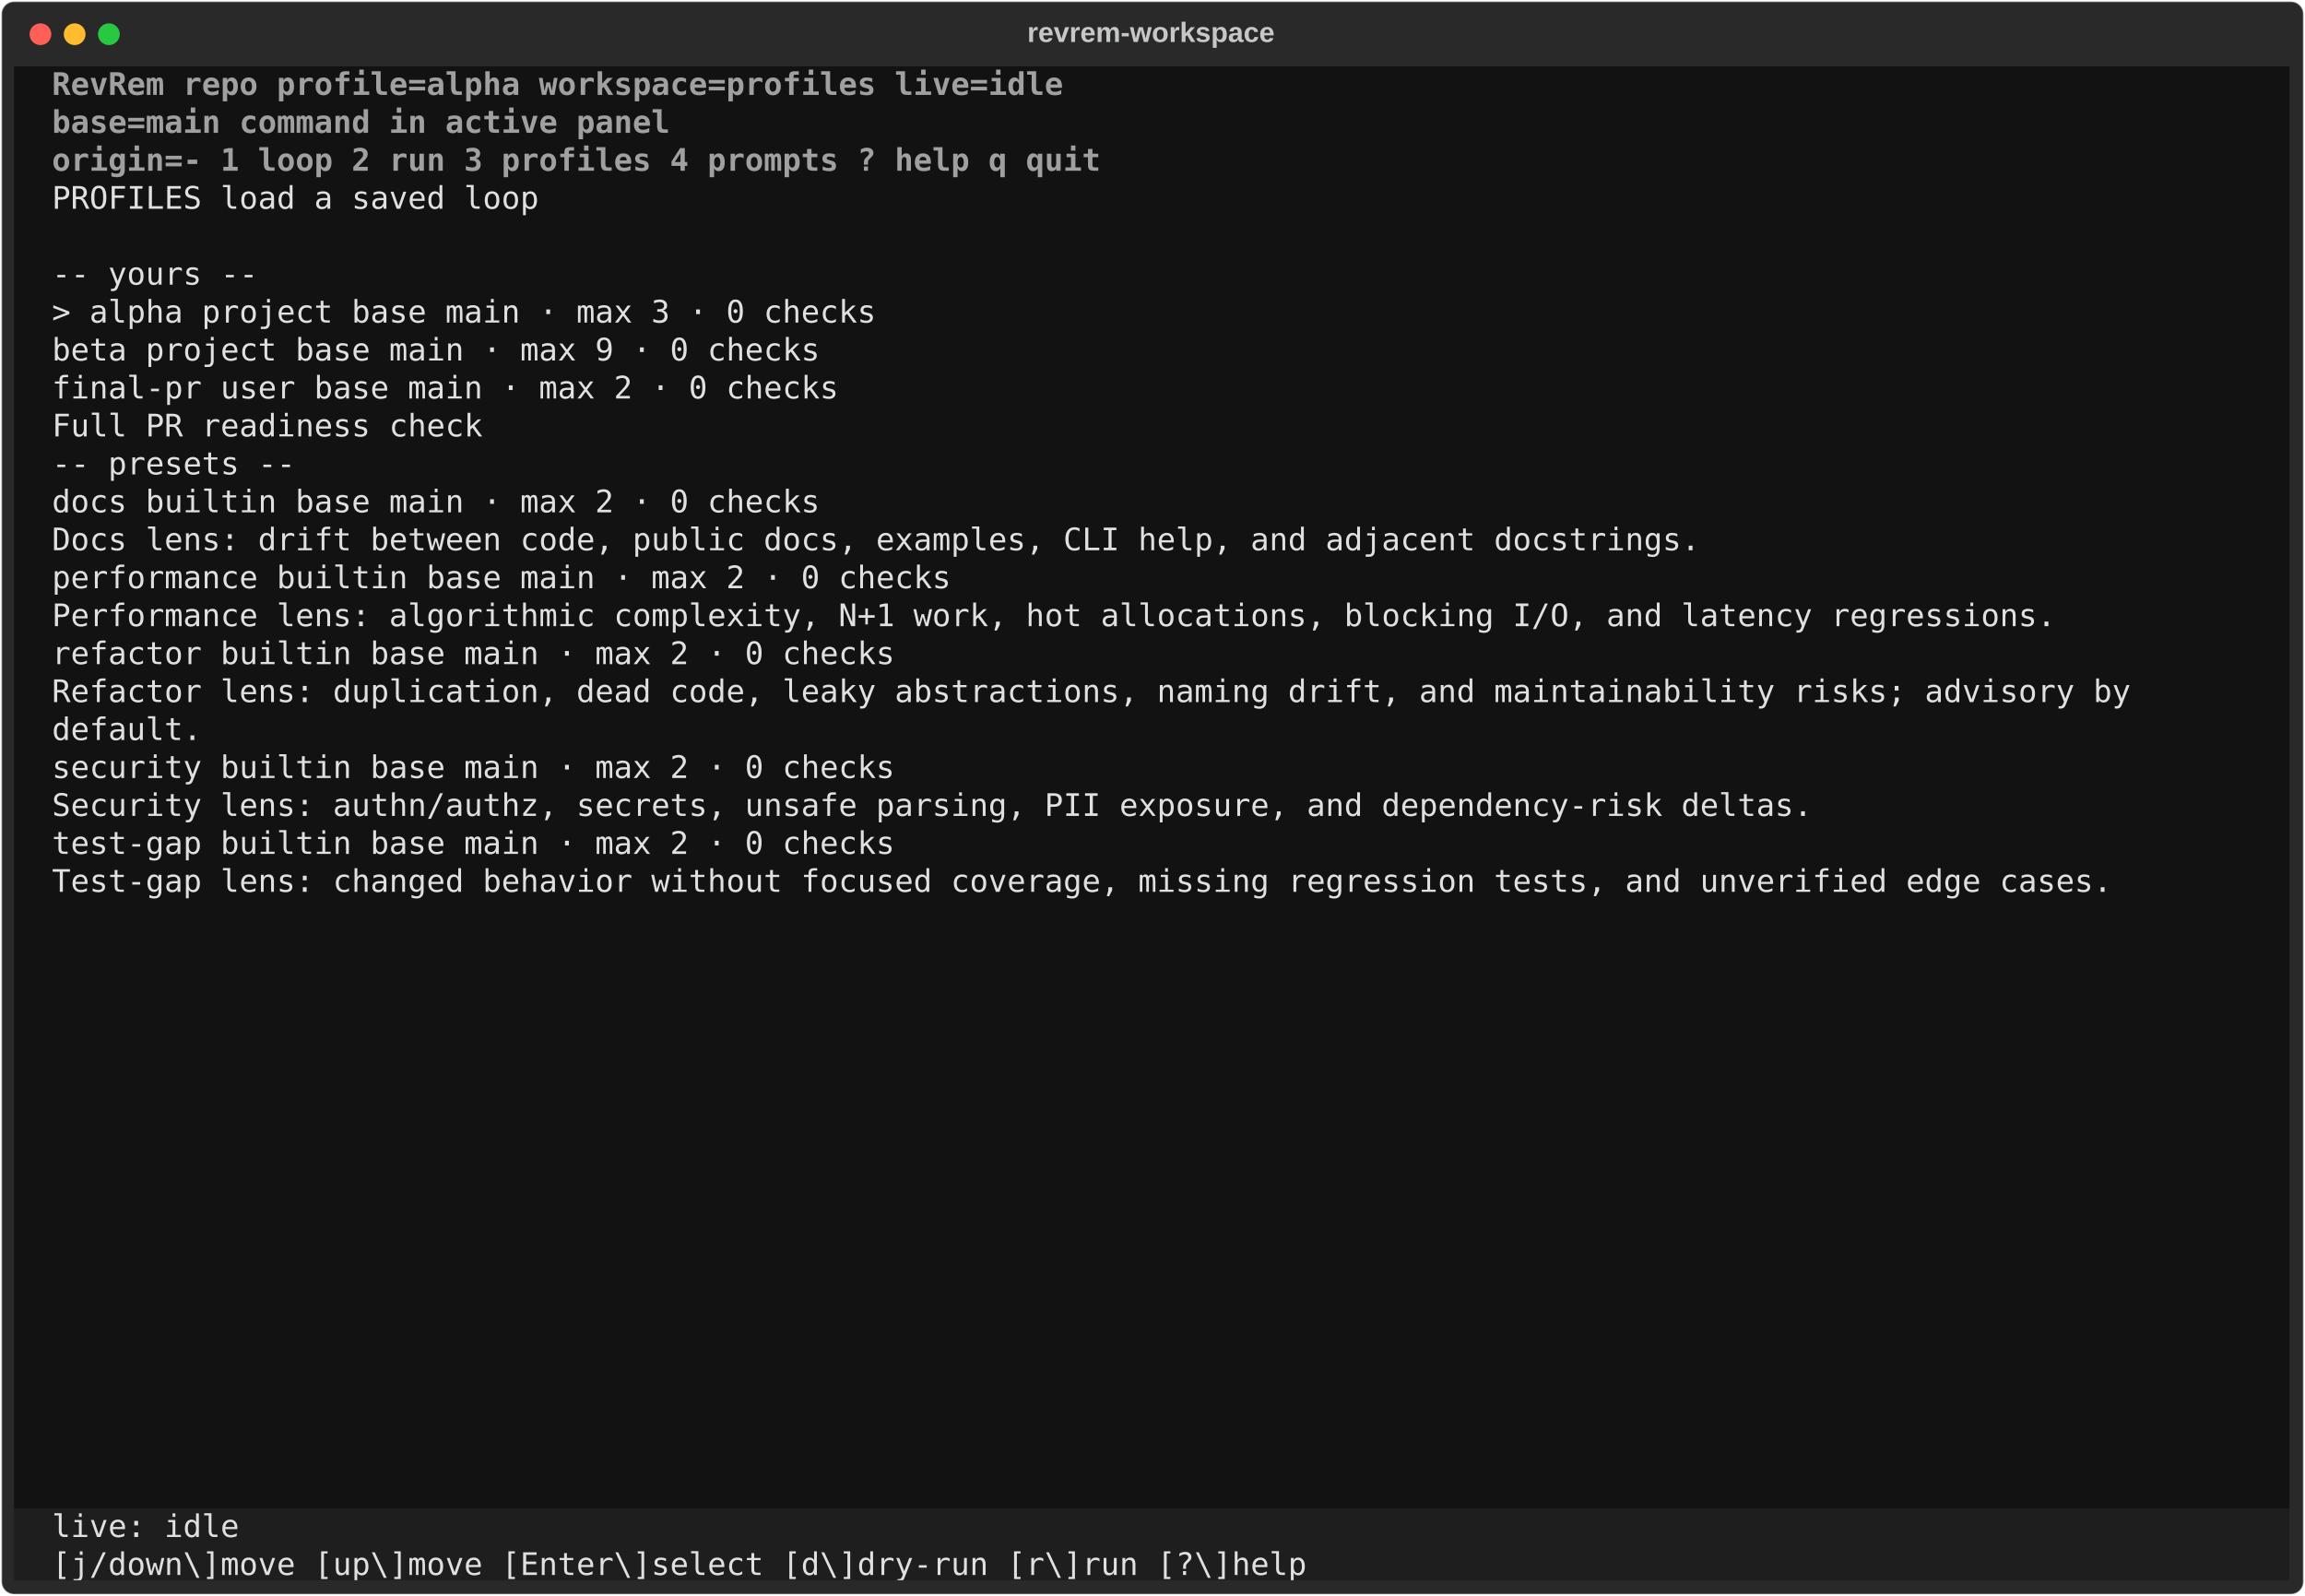
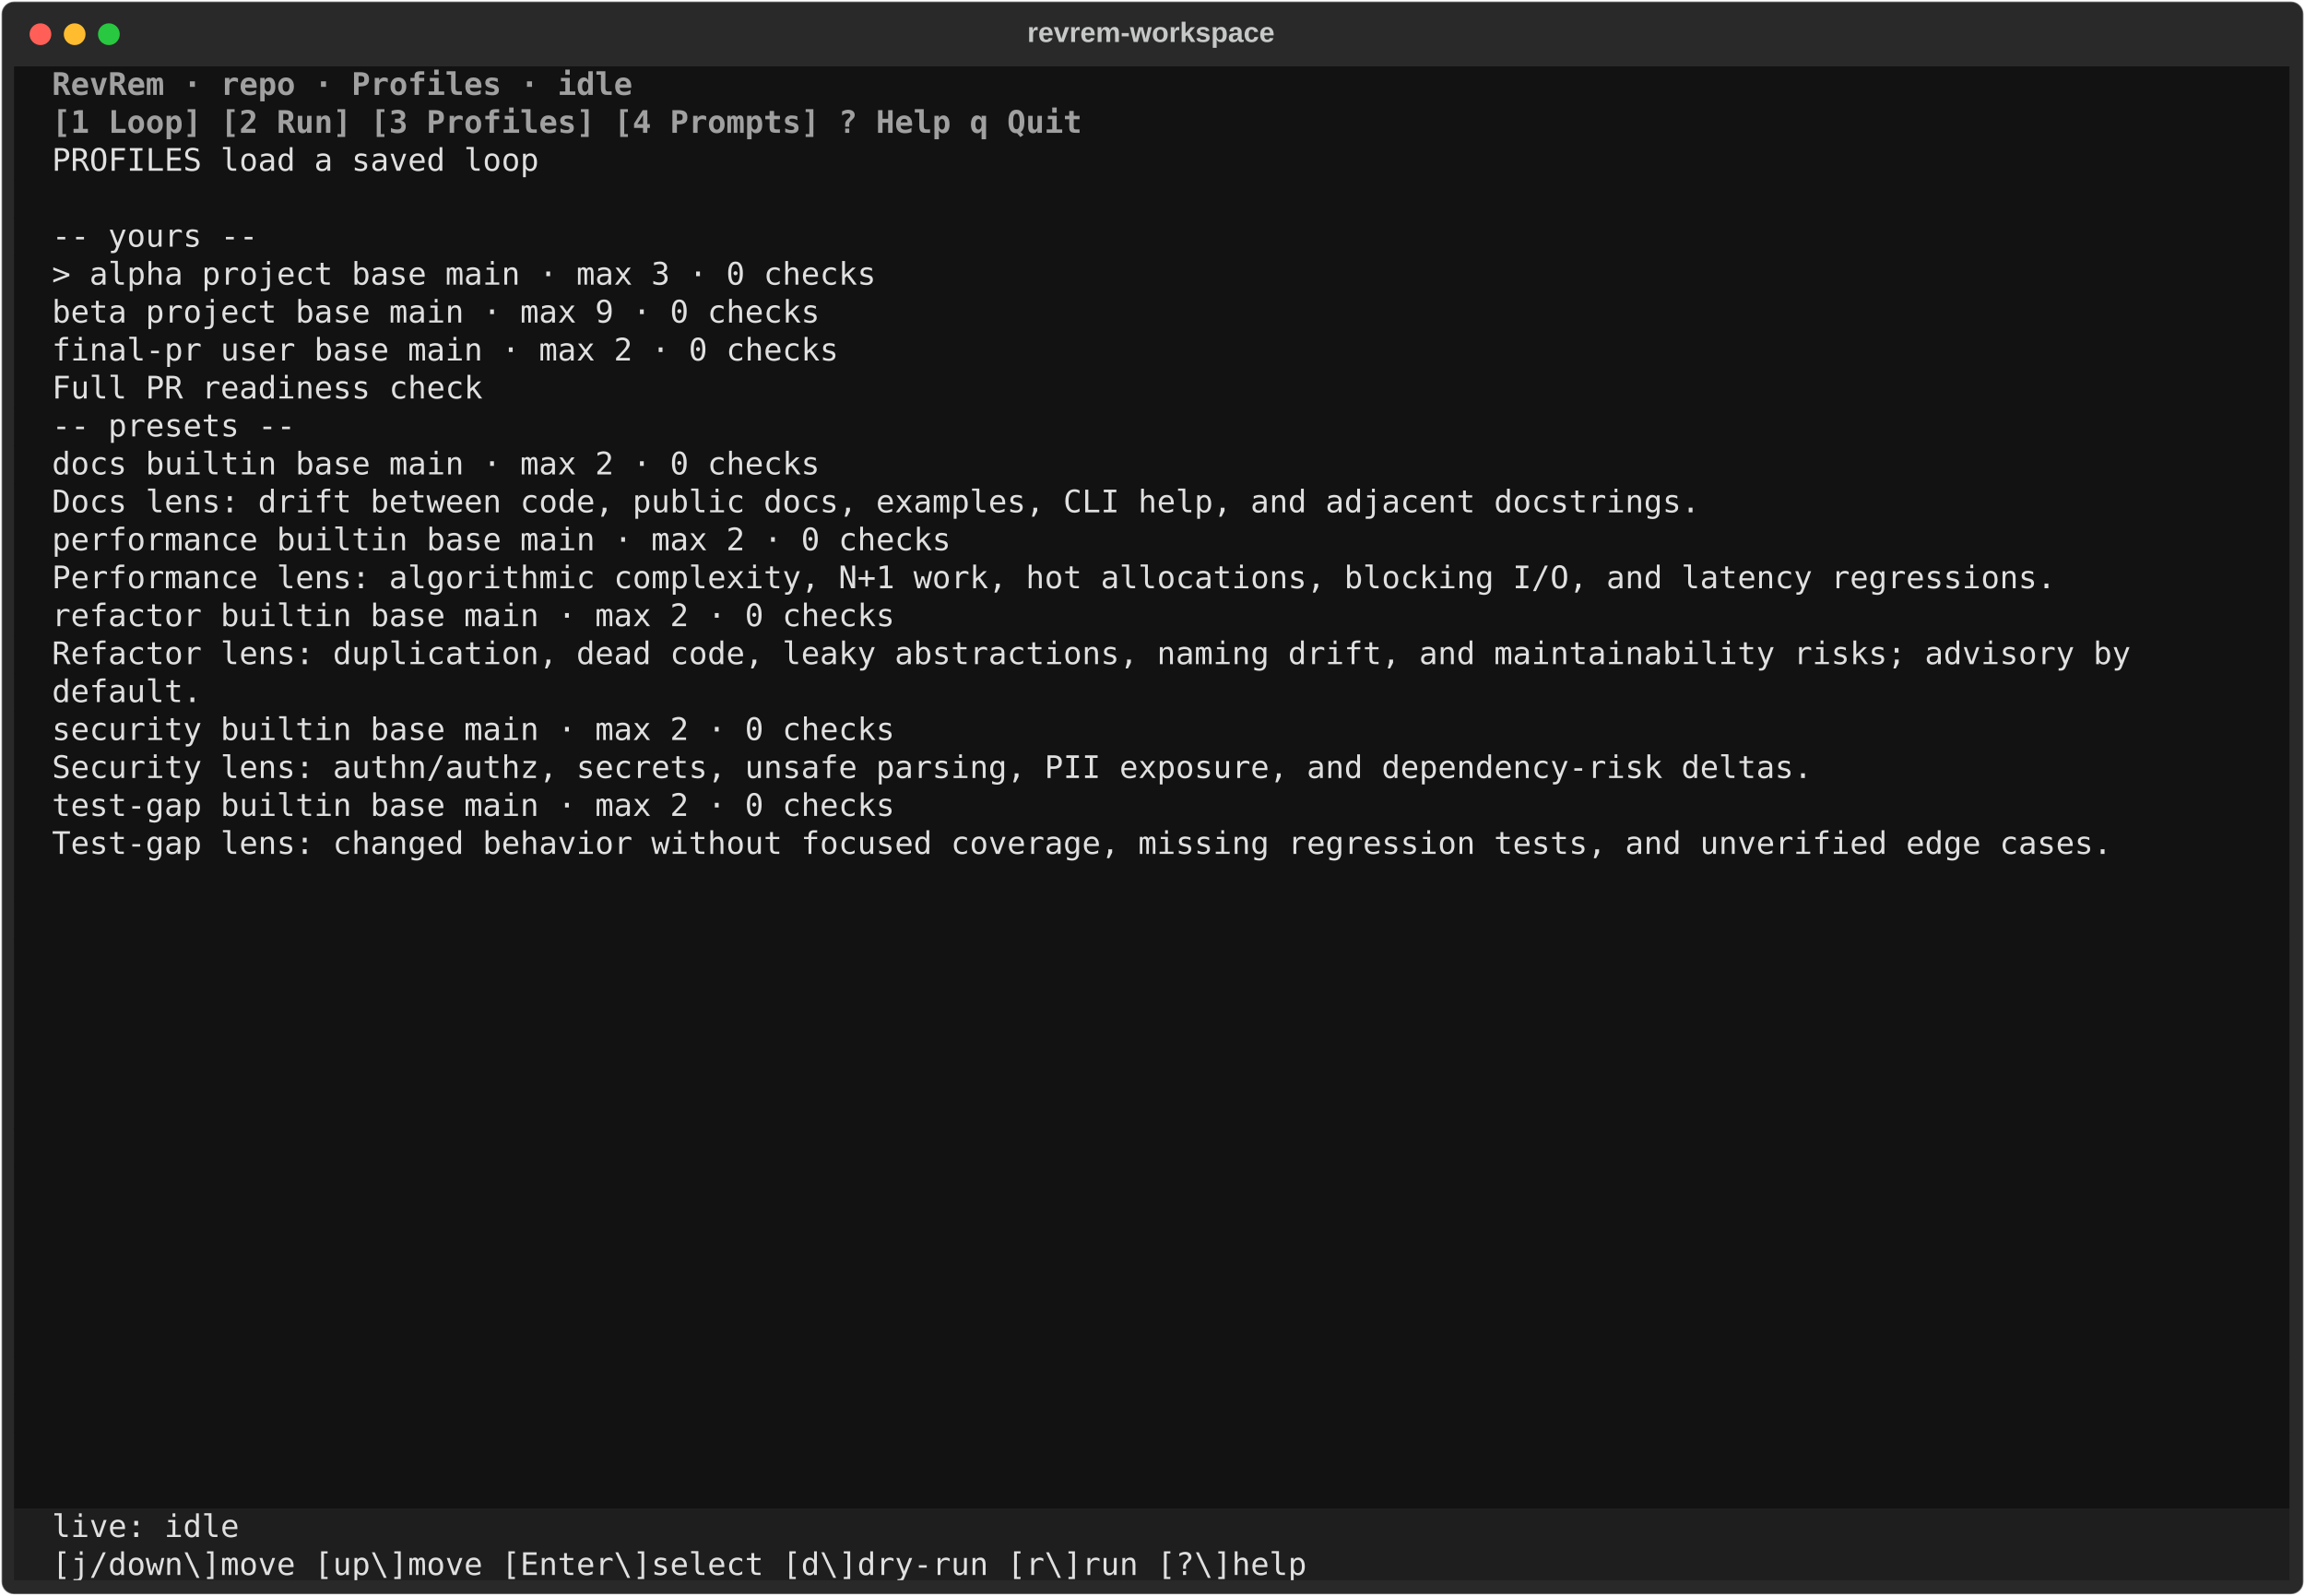
<svg xmlns="http://www.w3.org/2000/svg" class="rich-terminal" viewBox="0 0 1482 1026.0">
  <style>

    @font-face {
        font-family: "Fira Code";
        src: local("FiraCode-Regular"),
                url("https://cdnjs.cloudflare.com/ajax/libs/firacode/6.2.0/woff2/FiraCode-Regular.woff2") format("woff2"),
                url("https://cdnjs.cloudflare.com/ajax/libs/firacode/6.2.0/woff/FiraCode-Regular.woff") format("woff");
        font-style: normal;
        font-weight: 400;
    }
    @font-face {
        font-family: "Fira Code";
        src: local("FiraCode-Bold"),
                url("https://cdnjs.cloudflare.com/ajax/libs/firacode/6.2.0/woff2/FiraCode-Bold.woff2") format("woff2"),
                url("https://cdnjs.cloudflare.com/ajax/libs/firacode/6.2.0/woff/FiraCode-Bold.woff") format("woff");
        font-style: bold;
        font-weight: 700;
    }

    .terminal-ID-matrix {
        font-family: Fira Code, monospace;
        font-size: 20px;
        line-height: 24.4px;
        font-variant-east-asian: full-width;
    }

    .terminal-ID-title {
        font-size: 18px;
        font-weight: bold;
        font-family: arial;
    }

    .terminal-ID-r1 { fill: #c5c8c6 }
.terminal-ID-r2 { fill: #a0a0a0;font-weight: bold }
.terminal-ID-r3 { fill: #e0e0e0 }
    </style>
  <defs>
    <clipPath id="terminal-ID-clip-terminal">
      <rect x="0" y="0" width="1463.0" height="975.0" />
    </clipPath>
    <clipPath id="terminal-ID-line-0">
      <rect x="0" y="1.5" width="1464" height="24.65" />
    </clipPath>
    <clipPath id="terminal-ID-line-1">
      <rect x="0" y="25.9" width="1464" height="24.65" />
    </clipPath>
    <clipPath id="terminal-ID-line-2">
      <rect x="0" y="50.3" width="1464" height="24.65" />
    </clipPath>
    <clipPath id="terminal-ID-line-3">
      <rect x="0" y="74.7" width="1464" height="24.65" />
    </clipPath>
    <clipPath id="terminal-ID-line-4">
      <rect x="0" y="99.1" width="1464" height="24.65" />
    </clipPath>
    <clipPath id="terminal-ID-line-5">
      <rect x="0" y="123.5" width="1464" height="24.65" />
    </clipPath>
    <clipPath id="terminal-ID-line-6">
      <rect x="0" y="147.9" width="1464" height="24.65" />
    </clipPath>
    <clipPath id="terminal-ID-line-7">
      <rect x="0" y="172.3" width="1464" height="24.65" />
    </clipPath>
    <clipPath id="terminal-ID-line-8">
      <rect x="0" y="196.7" width="1464" height="24.65" />
    </clipPath>
    <clipPath id="terminal-ID-line-9">
      <rect x="0" y="221.1" width="1464" height="24.65" />
    </clipPath>
    <clipPath id="terminal-ID-line-10">
      <rect x="0" y="245.5" width="1464" height="24.65" />
    </clipPath>
    <clipPath id="terminal-ID-line-11">
      <rect x="0" y="269.9" width="1464" height="24.65" />
    </clipPath>
    <clipPath id="terminal-ID-line-12">
      <rect x="0" y="294.3" width="1464" height="24.65" />
    </clipPath>
    <clipPath id="terminal-ID-line-13">
      <rect x="0" y="318.7" width="1464" height="24.65" />
    </clipPath>
    <clipPath id="terminal-ID-line-14">
      <rect x="0" y="343.1" width="1464" height="24.65" />
    </clipPath>
    <clipPath id="terminal-ID-line-15">
      <rect x="0" y="367.5" width="1464" height="24.65" />
    </clipPath>
    <clipPath id="terminal-ID-line-16">
      <rect x="0" y="391.9" width="1464" height="24.65" />
    </clipPath>
    <clipPath id="terminal-ID-line-17">
      <rect x="0" y="416.3" width="1464" height="24.65" />
    </clipPath>
    <clipPath id="terminal-ID-line-18">
      <rect x="0" y="440.7" width="1464" height="24.65" />
    </clipPath>
    <clipPath id="terminal-ID-line-19">
      <rect x="0" y="465.1" width="1464" height="24.65" />
    </clipPath>
    <clipPath id="terminal-ID-line-20">
      <rect x="0" y="489.5" width="1464" height="24.65" />
    </clipPath>
    <clipPath id="terminal-ID-line-21">
      <rect x="0" y="513.9" width="1464" height="24.65" />
    </clipPath>
    <clipPath id="terminal-ID-line-22">
      <rect x="0" y="538.3" width="1464" height="24.65" />
    </clipPath>
    <clipPath id="terminal-ID-line-23">
      <rect x="0" y="562.7" width="1464" height="24.65" />
    </clipPath>
    <clipPath id="terminal-ID-line-24">
      <rect x="0" y="587.1" width="1464" height="24.65" />
    </clipPath>
    <clipPath id="terminal-ID-line-25">
      <rect x="0" y="611.5" width="1464" height="24.65" />
    </clipPath>
    <clipPath id="terminal-ID-line-26">
      <rect x="0" y="635.9" width="1464" height="24.65" />
    </clipPath>
    <clipPath id="terminal-ID-line-27">
      <rect x="0" y="660.3" width="1464" height="24.65" />
    </clipPath>
    <clipPath id="terminal-ID-line-28">
      <rect x="0" y="684.7" width="1464" height="24.65" />
    </clipPath>
    <clipPath id="terminal-ID-line-29">
      <rect x="0" y="709.1" width="1464" height="24.65" />
    </clipPath>
    <clipPath id="terminal-ID-line-30">
      <rect x="0" y="733.5" width="1464" height="24.65" />
    </clipPath>
    <clipPath id="terminal-ID-line-31">
      <rect x="0" y="757.9" width="1464" height="24.65" />
    </clipPath>
    <clipPath id="terminal-ID-line-32">
      <rect x="0" y="782.3" width="1464" height="24.65" />
    </clipPath>
    <clipPath id="terminal-ID-line-33">
      <rect x="0" y="806.7" width="1464" height="24.65" />
    </clipPath>
    <clipPath id="terminal-ID-line-34">
      <rect x="0" y="831.1" width="1464" height="24.65" />
    </clipPath>
    <clipPath id="terminal-ID-line-35">
      <rect x="0" y="855.5" width="1464" height="24.65" />
    </clipPath>
    <clipPath id="terminal-ID-line-36">
      <rect x="0" y="879.9" width="1464" height="24.65" />
    </clipPath>
    <clipPath id="terminal-ID-line-37">
      <rect x="0" y="904.3" width="1464" height="24.65" />
    </clipPath>
    <clipPath id="terminal-ID-line-38">
      <rect x="0" y="928.7" width="1464" height="24.65" />
    </clipPath>
  </defs>
  <rect fill="#292929" stroke="rgba(255,255,255,0.35)" stroke-width="1" x="1" y="1" width="1480" height="1024" rx="8" />
  <text class="terminal-ID-title" fill="#c5c8c6" text-anchor="middle" x="740" y="27">revrem-workspace</text>
  <g transform="translate(26,22)">
    <circle cx="0" cy="0" r="7" fill="#ff5f57" />
    <circle cx="22" cy="0" r="7" fill="#febc2e" />
    <circle cx="44" cy="0" r="7" fill="#28c840" />
  </g>
  <g transform="translate(9, 41)" clip-path="url(#terminal-ID-clip-terminal)">
    <rect fill="#121212" x="0" y="1.5" width="24.4" height="24.65" shape-rendering="crispEdges" />
-     <rect fill="#121212" x="24.4" y="1.5" width="707.6" height="24.65" shape-rendering="crispEdges" />
-     <rect fill="#121212" x="732" y="1.5" width="732" height="24.65" shape-rendering="crispEdges" />
+     <rect fill="#121212" x="24.4" y="1.5" width="378.2" height="24.65" shape-rendering="crispEdges" />
+     <rect fill="#121212" x="402.6" y="1.5" width="1061.4" height="24.65" shape-rendering="crispEdges" />
    <rect fill="#121212" x="0" y="25.9" width="24.4" height="24.65" shape-rendering="crispEdges" />
-     <rect fill="#121212" x="24.4" y="25.9" width="414.8" height="24.65" shape-rendering="crispEdges" />
-     <rect fill="#121212" x="439.2" y="25.9" width="1024.8" height="24.65" shape-rendering="crispEdges" />
+     <rect fill="#121212" x="24.4" y="25.9" width="732" height="24.65" shape-rendering="crispEdges" />
+     <rect fill="#121212" x="756.4" y="25.9" width="707.6" height="24.65" shape-rendering="crispEdges" />
    <rect fill="#121212" x="0" y="50.3" width="24.4" height="24.65" shape-rendering="crispEdges" />
-     <rect fill="#121212" x="24.4" y="50.3" width="719.8" height="24.65" shape-rendering="crispEdges" />
-     <rect fill="#121212" x="744.2" y="50.3" width="719.8" height="24.65" shape-rendering="crispEdges" />
+     <rect fill="#121212" x="24.4" y="50.3" width="329.4" height="24.65" shape-rendering="crispEdges" />
+     <rect fill="#121212" x="353.8" y="50.3" width="1110.2" height="24.65" shape-rendering="crispEdges" />
    <rect fill="#121212" x="0" y="74.7" width="24.4" height="24.65" shape-rendering="crispEdges" />
-     <rect fill="#121212" x="24.4" y="74.7" width="329.4" height="24.65" shape-rendering="crispEdges" />
-     <rect fill="#121212" x="353.8" y="74.7" width="1110.2" height="24.65" shape-rendering="crispEdges" />
+     <rect fill="#121212" x="24.4" y="74.7" width="0" height="24.65" shape-rendering="crispEdges" />
+     <rect fill="#121212" x="24.4" y="74.7" width="1439.6" height="24.65" shape-rendering="crispEdges" />
    <rect fill="#121212" x="0" y="99.1" width="24.4" height="24.65" shape-rendering="crispEdges" />
-     <rect fill="#121212" x="24.4" y="99.1" width="0" height="24.65" shape-rendering="crispEdges" />
-     <rect fill="#121212" x="24.4" y="99.1" width="1439.6" height="24.65" shape-rendering="crispEdges" />
+     <rect fill="#121212" x="24.4" y="99.1" width="134.2" height="24.65" shape-rendering="crispEdges" />
+     <rect fill="#121212" x="158.6" y="99.1" width="1305.4" height="24.65" shape-rendering="crispEdges" />
    <rect fill="#121212" x="0" y="123.5" width="24.4" height="24.65" shape-rendering="crispEdges" />
-     <rect fill="#121212" x="24.4" y="123.5" width="134.2" height="24.65" shape-rendering="crispEdges" />
-     <rect fill="#121212" x="158.6" y="123.5" width="1305.4" height="24.65" shape-rendering="crispEdges" />
+     <rect fill="#121212" x="24.4" y="123.5" width="561.2" height="24.65" shape-rendering="crispEdges" />
+     <rect fill="#121212" x="585.6" y="123.5" width="878.4" height="24.65" shape-rendering="crispEdges" />
    <rect fill="#121212" x="0" y="147.9" width="24.4" height="24.65" shape-rendering="crispEdges" />
-     <rect fill="#121212" x="24.4" y="147.9" width="561.2" height="24.65" shape-rendering="crispEdges" />
-     <rect fill="#121212" x="585.6" y="147.9" width="878.4" height="24.65" shape-rendering="crispEdges" />
+     <rect fill="#121212" x="24.4" y="147.9" width="549" height="24.65" shape-rendering="crispEdges" />
+     <rect fill="#121212" x="573.4" y="147.9" width="890.6" height="24.65" shape-rendering="crispEdges" />
    <rect fill="#121212" x="0" y="172.3" width="24.4" height="24.65" shape-rendering="crispEdges" />
-     <rect fill="#121212" x="24.4" y="172.3" width="549" height="24.65" shape-rendering="crispEdges" />
-     <rect fill="#121212" x="573.4" y="172.3" width="890.6" height="24.65" shape-rendering="crispEdges" />
+     <rect fill="#121212" x="24.4" y="172.3" width="561.2" height="24.65" shape-rendering="crispEdges" />
+     <rect fill="#121212" x="585.6" y="172.3" width="878.4" height="24.65" shape-rendering="crispEdges" />
    <rect fill="#121212" x="0" y="196.7" width="24.4" height="24.65" shape-rendering="crispEdges" />
-     <rect fill="#121212" x="24.4" y="196.7" width="561.2" height="24.65" shape-rendering="crispEdges" />
-     <rect fill="#121212" x="585.6" y="196.7" width="878.4" height="24.65" shape-rendering="crispEdges" />
+     <rect fill="#121212" x="24.4" y="196.7" width="305" height="24.65" shape-rendering="crispEdges" />
+     <rect fill="#121212" x="329.4" y="196.7" width="1134.6" height="24.65" shape-rendering="crispEdges" />
    <rect fill="#121212" x="0" y="221.1" width="24.4" height="24.65" shape-rendering="crispEdges" />
-     <rect fill="#121212" x="24.4" y="221.1" width="305" height="24.65" shape-rendering="crispEdges" />
-     <rect fill="#121212" x="329.4" y="221.1" width="1134.6" height="24.65" shape-rendering="crispEdges" />
+     <rect fill="#121212" x="24.4" y="221.1" width="158.6" height="24.65" shape-rendering="crispEdges" />
+     <rect fill="#121212" x="183" y="221.1" width="1281" height="24.65" shape-rendering="crispEdges" />
    <rect fill="#121212" x="0" y="245.5" width="24.4" height="24.65" shape-rendering="crispEdges" />
-     <rect fill="#121212" x="24.4" y="245.5" width="158.6" height="24.65" shape-rendering="crispEdges" />
-     <rect fill="#121212" x="183" y="245.5" width="1281" height="24.65" shape-rendering="crispEdges" />
+     <rect fill="#121212" x="24.4" y="245.5" width="549" height="24.65" shape-rendering="crispEdges" />
+     <rect fill="#121212" x="573.4" y="245.5" width="890.6" height="24.65" shape-rendering="crispEdges" />
    <rect fill="#121212" x="0" y="269.9" width="24.4" height="24.65" shape-rendering="crispEdges" />
-     <rect fill="#121212" x="24.4" y="269.9" width="549" height="24.65" shape-rendering="crispEdges" />
-     <rect fill="#121212" x="573.4" y="269.9" width="890.6" height="24.65" shape-rendering="crispEdges" />
+     <rect fill="#121212" x="24.4" y="269.9" width="1098" height="24.65" shape-rendering="crispEdges" />
+     <rect fill="#121212" x="1122.4" y="269.9" width="341.6" height="24.65" shape-rendering="crispEdges" />
    <rect fill="#121212" x="0" y="294.3" width="24.4" height="24.65" shape-rendering="crispEdges" />
-     <rect fill="#121212" x="24.4" y="294.3" width="1098" height="24.65" shape-rendering="crispEdges" />
-     <rect fill="#121212" x="1122.4" y="294.3" width="341.6" height="24.65" shape-rendering="crispEdges" />
+     <rect fill="#121212" x="24.4" y="294.3" width="634.4" height="24.65" shape-rendering="crispEdges" />
+     <rect fill="#121212" x="658.8" y="294.3" width="805.2" height="24.65" shape-rendering="crispEdges" />
    <rect fill="#121212" x="0" y="318.7" width="24.4" height="24.65" shape-rendering="crispEdges" />
-     <rect fill="#121212" x="24.4" y="318.7" width="634.4" height="24.65" shape-rendering="crispEdges" />
-     <rect fill="#121212" x="658.8" y="318.7" width="805.2" height="24.65" shape-rendering="crispEdges" />
+     <rect fill="#121212" x="24.4" y="318.7" width="1329.8" height="24.65" shape-rendering="crispEdges" />
+     <rect fill="#121212" x="1354.2" y="318.7" width="109.8" height="24.65" shape-rendering="crispEdges" />
    <rect fill="#121212" x="0" y="343.1" width="24.4" height="24.65" shape-rendering="crispEdges" />
-     <rect fill="#121212" x="24.4" y="343.1" width="1329.8" height="24.65" shape-rendering="crispEdges" />
-     <rect fill="#121212" x="1354.2" y="343.1" width="109.8" height="24.65" shape-rendering="crispEdges" />
+     <rect fill="#121212" x="24.4" y="343.1" width="597.8" height="24.65" shape-rendering="crispEdges" />
+     <rect fill="#121212" x="622.2" y="343.1" width="841.8" height="24.65" shape-rendering="crispEdges" />
    <rect fill="#121212" x="0" y="367.5" width="24.4" height="24.65" shape-rendering="crispEdges" />
-     <rect fill="#121212" x="24.4" y="367.5" width="597.8" height="24.65" shape-rendering="crispEdges" />
-     <rect fill="#121212" x="622.2" y="367.5" width="841.8" height="24.65" shape-rendering="crispEdges" />
+     <rect fill="#121212" x="24.4" y="367.5" width="1378.6" height="24.65" shape-rendering="crispEdges" />
+     <rect fill="#121212" x="1403" y="367.5" width="61" height="24.65" shape-rendering="crispEdges" />
    <rect fill="#121212" x="0" y="391.9" width="24.4" height="24.65" shape-rendering="crispEdges" />
-     <rect fill="#121212" x="24.4" y="391.9" width="1378.6" height="24.65" shape-rendering="crispEdges" />
-     <rect fill="#121212" x="1403" y="391.9" width="61" height="24.65" shape-rendering="crispEdges" />
+     <rect fill="#121212" x="24.4" y="391.9" width="97.6" height="24.65" shape-rendering="crispEdges" />
+     <rect fill="#121212" x="122" y="391.9" width="1342" height="24.65" shape-rendering="crispEdges" />
    <rect fill="#121212" x="0" y="416.3" width="24.4" height="24.65" shape-rendering="crispEdges" />
-     <rect fill="#121212" x="24.4" y="416.3" width="97.6" height="24.65" shape-rendering="crispEdges" />
-     <rect fill="#121212" x="122" y="416.3" width="1342" height="24.65" shape-rendering="crispEdges" />
+     <rect fill="#121212" x="24.4" y="416.3" width="597.8" height="24.65" shape-rendering="crispEdges" />
+     <rect fill="#121212" x="622.2" y="416.3" width="841.8" height="24.65" shape-rendering="crispEdges" />
    <rect fill="#121212" x="0" y="440.7" width="24.4" height="24.65" shape-rendering="crispEdges" />
-     <rect fill="#121212" x="24.4" y="440.7" width="597.8" height="24.65" shape-rendering="crispEdges" />
-     <rect fill="#121212" x="622.2" y="440.7" width="841.8" height="24.65" shape-rendering="crispEdges" />
+     <rect fill="#121212" x="24.4" y="440.7" width="1171.2" height="24.65" shape-rendering="crispEdges" />
+     <rect fill="#121212" x="1195.6" y="440.7" width="268.4" height="24.65" shape-rendering="crispEdges" />
    <rect fill="#121212" x="0" y="465.1" width="24.4" height="24.65" shape-rendering="crispEdges" />
-     <rect fill="#121212" x="24.4" y="465.1" width="1171.2" height="24.65" shape-rendering="crispEdges" />
-     <rect fill="#121212" x="1195.6" y="465.1" width="268.4" height="24.65" shape-rendering="crispEdges" />
+     <rect fill="#121212" x="24.4" y="465.1" width="597.8" height="24.65" shape-rendering="crispEdges" />
+     <rect fill="#121212" x="622.2" y="465.1" width="841.8" height="24.65" shape-rendering="crispEdges" />
    <rect fill="#121212" x="0" y="489.5" width="24.4" height="24.65" shape-rendering="crispEdges" />
-     <rect fill="#121212" x="24.4" y="489.5" width="597.8" height="24.65" shape-rendering="crispEdges" />
-     <rect fill="#121212" x="622.2" y="489.5" width="841.8" height="24.65" shape-rendering="crispEdges" />
-     <rect fill="#121212" x="0" y="513.9" width="24.4" height="24.65" shape-rendering="crispEdges" />
-     <rect fill="#121212" x="24.4" y="513.9" width="1366.4" height="24.65" shape-rendering="crispEdges" />
-     <rect fill="#121212" x="1390.8" y="513.9" width="73.2" height="24.65" shape-rendering="crispEdges" />
+     <rect fill="#121212" x="24.4" y="489.5" width="1366.4" height="24.65" shape-rendering="crispEdges" />
+     <rect fill="#121212" x="1390.8" y="489.5" width="73.2" height="24.65" shape-rendering="crispEdges" />
+     <rect fill="#121212" x="0" y="513.9" width="1464" height="24.65" shape-rendering="crispEdges" />
    <rect fill="#121212" x="0" y="538.3" width="1464" height="24.65" shape-rendering="crispEdges" />
    <rect fill="#121212" x="0" y="562.7" width="1464" height="24.65" shape-rendering="crispEdges" />
    <rect fill="#121212" x="0" y="587.1" width="1464" height="24.65" shape-rendering="crispEdges" />
    <rect fill="#121212" x="0" y="611.5" width="1464" height="24.65" shape-rendering="crispEdges" />
    <rect fill="#121212" x="0" y="635.9" width="1464" height="24.65" shape-rendering="crispEdges" />
    <rect fill="#121212" x="0" y="660.3" width="1464" height="24.65" shape-rendering="crispEdges" />
    <rect fill="#121212" x="0" y="684.7" width="1464" height="24.65" shape-rendering="crispEdges" />
    <rect fill="#121212" x="0" y="709.1" width="1464" height="24.65" shape-rendering="crispEdges" />
    <rect fill="#121212" x="0" y="733.5" width="1464" height="24.65" shape-rendering="crispEdges" />
    <rect fill="#121212" x="0" y="757.9" width="1464" height="24.65" shape-rendering="crispEdges" />
    <rect fill="#121212" x="0" y="782.3" width="1464" height="24.65" shape-rendering="crispEdges" />
    <rect fill="#121212" x="0" y="806.7" width="1464" height="24.65" shape-rendering="crispEdges" />
    <rect fill="#121212" x="0" y="831.1" width="1464" height="24.65" shape-rendering="crispEdges" />
    <rect fill="#121212" x="0" y="855.5" width="1464" height="24.65" shape-rendering="crispEdges" />
    <rect fill="#121212" x="0" y="879.9" width="1464" height="24.65" shape-rendering="crispEdges" />
    <rect fill="#121212" x="0" y="904.3" width="1464" height="24.65" shape-rendering="crispEdges" />
    <rect fill="#1e1e1e" x="0" y="928.7" width="24.4" height="24.65" shape-rendering="crispEdges" />
    <rect fill="#1e1e1e" x="24.4" y="928.7" width="122" height="24.65" shape-rendering="crispEdges" />
    <rect fill="#1e1e1e" x="146.4" y="928.7" width="1317.6" height="24.65" shape-rendering="crispEdges" />
    <rect fill="#1e1e1e" x="0" y="953.1" width="24.4" height="24.65" shape-rendering="crispEdges" />
    <rect fill="#1e1e1e" x="24.4" y="953.1" width="817.4" height="24.65" shape-rendering="crispEdges" />
    <rect fill="#1e1e1e" x="841.8" y="953.1" width="622.2" height="24.65" shape-rendering="crispEdges" />
    <g class="terminal-ID-matrix">
-       <text class="terminal-ID-r2" x="24.4" y="20" textLength="707.6" clip-path="url(#terminal-ID-line-0)">RevRem  repo  profile=alpha  workspace=profiles  live=idle</text>
+       <text class="terminal-ID-r2" x="24.4" y="20" textLength="378.2" clip-path="url(#terminal-ID-line-0)">RevRem · repo · Profiles · idle</text>
      <text class="terminal-ID-r1" x="1464" y="20" textLength="12.2" clip-path="url(#terminal-ID-line-0)">
</text>
-       <text class="terminal-ID-r2" x="24.4" y="44.4" textLength="414.8" clip-path="url(#terminal-ID-line-1)">base=main  command in active panel</text>
+       <text class="terminal-ID-r2" x="24.4" y="44.4" textLength="732" clip-path="url(#terminal-ID-line-1)">[1 Loop]  [2 Run]  [3 Profiles]  [4 Prompts]  ? Help  q Quit</text>
      <text class="terminal-ID-r1" x="1464" y="44.4" textLength="12.2" clip-path="url(#terminal-ID-line-1)">
</text>
-       <text class="terminal-ID-r2" x="24.4" y="68.8" textLength="719.8" clip-path="url(#terminal-ID-line-2)">origin=-  1 loop 2 run 3 profiles 4 prompts  ? help  q quit</text>
+       <text class="terminal-ID-r3" x="24.4" y="68.8" textLength="329.4" clip-path="url(#terminal-ID-line-2)">PROFILES  load a saved loop</text>
      <text class="terminal-ID-r1" x="1464" y="68.8" textLength="12.2" clip-path="url(#terminal-ID-line-2)">
</text>
-       <text class="terminal-ID-r3" x="24.4" y="93.2" textLength="329.4" clip-path="url(#terminal-ID-line-3)">PROFILES  load a saved loop</text>
      <text class="terminal-ID-r1" x="1464" y="93.2" textLength="12.2" clip-path="url(#terminal-ID-line-3)">
</text>
+       <text class="terminal-ID-r3" x="24.4" y="117.6" textLength="134.2" clip-path="url(#terminal-ID-line-4)">-- yours --</text>
      <text class="terminal-ID-r1" x="1464" y="117.6" textLength="12.2" clip-path="url(#terminal-ID-line-4)">
</text>
-       <text class="terminal-ID-r3" x="24.4" y="142" textLength="134.2" clip-path="url(#terminal-ID-line-5)">-- yours --</text>
+       <text class="terminal-ID-r3" x="24.4" y="142" textLength="561.2" clip-path="url(#terminal-ID-line-5)">&gt; alpha  project  base main · max 3 · 0 checks</text>
      <text class="terminal-ID-r1" x="1464" y="142" textLength="12.2" clip-path="url(#terminal-ID-line-5)">
</text>
-       <text class="terminal-ID-r3" x="24.4" y="166.4" textLength="561.2" clip-path="url(#terminal-ID-line-6)">&gt; alpha  project  base main · max 3 · 0 checks</text>
+       <text class="terminal-ID-r3" x="24.4" y="166.4" textLength="549" clip-path="url(#terminal-ID-line-6)">  beta  project  base main · max 9 · 0 checks</text>
      <text class="terminal-ID-r1" x="1464" y="166.4" textLength="12.2" clip-path="url(#terminal-ID-line-6)">
</text>
-       <text class="terminal-ID-r3" x="24.4" y="190.8" textLength="549" clip-path="url(#terminal-ID-line-7)">  beta  project  base main · max 9 · 0 checks</text>
+       <text class="terminal-ID-r3" x="24.4" y="190.8" textLength="561.2" clip-path="url(#terminal-ID-line-7)">  final-pr  user  base main · max 2 · 0 checks</text>
      <text class="terminal-ID-r1" x="1464" y="190.8" textLength="12.2" clip-path="url(#terminal-ID-line-7)">
</text>
-       <text class="terminal-ID-r3" x="24.4" y="215.2" textLength="561.2" clip-path="url(#terminal-ID-line-8)">  final-pr  user  base main · max 2 · 0 checks</text>
+       <text class="terminal-ID-r3" x="24.4" y="215.2" textLength="305" clip-path="url(#terminal-ID-line-8)">  Full PR readiness check</text>
      <text class="terminal-ID-r1" x="1464" y="215.2" textLength="12.2" clip-path="url(#terminal-ID-line-8)">
</text>
-       <text class="terminal-ID-r3" x="24.4" y="239.6" textLength="305" clip-path="url(#terminal-ID-line-9)">  Full PR readiness check</text>
+       <text class="terminal-ID-r3" x="24.4" y="239.6" textLength="158.6" clip-path="url(#terminal-ID-line-9)">-- presets --</text>
      <text class="terminal-ID-r1" x="1464" y="239.6" textLength="12.2" clip-path="url(#terminal-ID-line-9)">
</text>
-       <text class="terminal-ID-r3" x="24.4" y="264" textLength="158.6" clip-path="url(#terminal-ID-line-10)">-- presets --</text>
+       <text class="terminal-ID-r3" x="24.4" y="264" textLength="549" clip-path="url(#terminal-ID-line-10)">  docs  builtin  base main · max 2 · 0 checks</text>
      <text class="terminal-ID-r1" x="1464" y="264" textLength="12.2" clip-path="url(#terminal-ID-line-10)">
</text>
-       <text class="terminal-ID-r3" x="24.4" y="288.4" textLength="549" clip-path="url(#terminal-ID-line-11)">  docs  builtin  base main · max 2 · 0 checks</text>
+       <text class="terminal-ID-r3" x="24.4" y="288.4" textLength="1098" clip-path="url(#terminal-ID-line-11)">  Docs lens: drift between code, public docs, examples, CLI help, and adjacent docstrings.</text>
      <text class="terminal-ID-r1" x="1464" y="288.4" textLength="12.2" clip-path="url(#terminal-ID-line-11)">
</text>
-       <text class="terminal-ID-r3" x="24.4" y="312.8" textLength="1098" clip-path="url(#terminal-ID-line-12)">  Docs lens: drift between code, public docs, examples, CLI help, and adjacent docstrings.</text>
+       <text class="terminal-ID-r3" x="24.4" y="312.8" textLength="634.4" clip-path="url(#terminal-ID-line-12)">  performance  builtin  base main · max 2 · 0 checks</text>
      <text class="terminal-ID-r1" x="1464" y="312.8" textLength="12.2" clip-path="url(#terminal-ID-line-12)">
</text>
-       <text class="terminal-ID-r3" x="24.4" y="337.2" textLength="634.4" clip-path="url(#terminal-ID-line-13)">  performance  builtin  base main · max 2 · 0 checks</text>
+       <text class="terminal-ID-r3" x="24.4" y="337.2" textLength="1329.8" clip-path="url(#terminal-ID-line-13)">  Performance lens: algorithmic complexity, N+1 work, hot allocations, blocking I/O, and latency regressions.</text>
      <text class="terminal-ID-r1" x="1464" y="337.2" textLength="12.2" clip-path="url(#terminal-ID-line-13)">
</text>
-       <text class="terminal-ID-r3" x="24.4" y="361.6" textLength="1329.8" clip-path="url(#terminal-ID-line-14)">  Performance lens: algorithmic complexity, N+1 work, hot allocations, blocking I/O, and latency regressions.</text>
+       <text class="terminal-ID-r3" x="24.4" y="361.6" textLength="597.8" clip-path="url(#terminal-ID-line-14)">  refactor  builtin  base main · max 2 · 0 checks</text>
      <text class="terminal-ID-r1" x="1464" y="361.6" textLength="12.2" clip-path="url(#terminal-ID-line-14)">
</text>
-       <text class="terminal-ID-r3" x="24.4" y="386" textLength="597.8" clip-path="url(#terminal-ID-line-15)">  refactor  builtin  base main · max 2 · 0 checks</text>
+       <text class="terminal-ID-r3" x="24.4" y="386" textLength="1378.6" clip-path="url(#terminal-ID-line-15)">  Refactor lens: duplication, dead code, leaky abstractions, naming drift, and maintainability risks; advisory by</text>
      <text class="terminal-ID-r1" x="1464" y="386" textLength="12.2" clip-path="url(#terminal-ID-line-15)">
</text>
-       <text class="terminal-ID-r3" x="24.4" y="410.4" textLength="1378.6" clip-path="url(#terminal-ID-line-16)">  Refactor lens: duplication, dead code, leaky abstractions, naming drift, and maintainability risks; advisory by</text>
+       <text class="terminal-ID-r3" x="24.4" y="410.4" textLength="97.6" clip-path="url(#terminal-ID-line-16)">default.</text>
      <text class="terminal-ID-r1" x="1464" y="410.4" textLength="12.2" clip-path="url(#terminal-ID-line-16)">
</text>
-       <text class="terminal-ID-r3" x="24.4" y="434.8" textLength="97.6" clip-path="url(#terminal-ID-line-17)">default.</text>
+       <text class="terminal-ID-r3" x="24.4" y="434.8" textLength="597.8" clip-path="url(#terminal-ID-line-17)">  security  builtin  base main · max 2 · 0 checks</text>
      <text class="terminal-ID-r1" x="1464" y="434.8" textLength="12.2" clip-path="url(#terminal-ID-line-17)">
</text>
-       <text class="terminal-ID-r3" x="24.4" y="459.2" textLength="597.8" clip-path="url(#terminal-ID-line-18)">  security  builtin  base main · max 2 · 0 checks</text>
+       <text class="terminal-ID-r3" x="24.4" y="459.2" textLength="1171.2" clip-path="url(#terminal-ID-line-18)">  Security lens: authn/authz, secrets, unsafe parsing, PII exposure, and dependency-risk deltas.</text>
      <text class="terminal-ID-r1" x="1464" y="459.2" textLength="12.2" clip-path="url(#terminal-ID-line-18)">
</text>
-       <text class="terminal-ID-r3" x="24.4" y="483.6" textLength="1171.2" clip-path="url(#terminal-ID-line-19)">  Security lens: authn/authz, secrets, unsafe parsing, PII exposure, and dependency-risk deltas.</text>
+       <text class="terminal-ID-r3" x="24.4" y="483.6" textLength="597.8" clip-path="url(#terminal-ID-line-19)">  test-gap  builtin  base main · max 2 · 0 checks</text>
      <text class="terminal-ID-r1" x="1464" y="483.6" textLength="12.2" clip-path="url(#terminal-ID-line-19)">
</text>
-       <text class="terminal-ID-r3" x="24.4" y="508" textLength="597.8" clip-path="url(#terminal-ID-line-20)">  test-gap  builtin  base main · max 2 · 0 checks</text>
+       <text class="terminal-ID-r3" x="24.4" y="508" textLength="1366.4" clip-path="url(#terminal-ID-line-20)">  Test-gap lens: changed behavior without focused coverage, missing regression tests, and unverified edge cases.</text>
      <text class="terminal-ID-r1" x="1464" y="508" textLength="12.2" clip-path="url(#terminal-ID-line-20)">
</text>
-       <text class="terminal-ID-r3" x="24.4" y="532.4" textLength="1366.4" clip-path="url(#terminal-ID-line-21)">  Test-gap lens: changed behavior without focused coverage, missing regression tests, and unverified edge cases.</text>
      <text class="terminal-ID-r1" x="1464" y="532.4" textLength="12.2" clip-path="url(#terminal-ID-line-21)">
</text>
      <text class="terminal-ID-r1" x="1464" y="556.8" textLength="12.2" clip-path="url(#terminal-ID-line-22)">
</text>
      <text class="terminal-ID-r1" x="1464" y="581.2" textLength="12.2" clip-path="url(#terminal-ID-line-23)">
</text>
      <text class="terminal-ID-r1" x="1464" y="605.6" textLength="12.2" clip-path="url(#terminal-ID-line-24)">
</text>
      <text class="terminal-ID-r1" x="1464" y="630" textLength="12.2" clip-path="url(#terminal-ID-line-25)">
</text>
      <text class="terminal-ID-r1" x="1464" y="654.4" textLength="12.2" clip-path="url(#terminal-ID-line-26)">
</text>
      <text class="terminal-ID-r1" x="1464" y="678.8" textLength="12.2" clip-path="url(#terminal-ID-line-27)">
</text>
      <text class="terminal-ID-r1" x="1464" y="703.2" textLength="12.2" clip-path="url(#terminal-ID-line-28)">
</text>
      <text class="terminal-ID-r1" x="1464" y="727.6" textLength="12.2" clip-path="url(#terminal-ID-line-29)">
</text>
      <text class="terminal-ID-r1" x="1464" y="752" textLength="12.2" clip-path="url(#terminal-ID-line-30)">
</text>
      <text class="terminal-ID-r1" x="1464" y="776.4" textLength="12.2" clip-path="url(#terminal-ID-line-31)">
</text>
      <text class="terminal-ID-r1" x="1464" y="800.8" textLength="12.2" clip-path="url(#terminal-ID-line-32)">
</text>
      <text class="terminal-ID-r1" x="1464" y="825.2" textLength="12.2" clip-path="url(#terminal-ID-line-33)">
</text>
      <text class="terminal-ID-r1" x="1464" y="849.6" textLength="12.2" clip-path="url(#terminal-ID-line-34)">
</text>
      <text class="terminal-ID-r1" x="1464" y="874" textLength="12.2" clip-path="url(#terminal-ID-line-35)">
</text>
      <text class="terminal-ID-r1" x="1464" y="898.4" textLength="12.2" clip-path="url(#terminal-ID-line-36)">
</text>
      <text class="terminal-ID-r1" x="1464" y="922.8" textLength="12.2" clip-path="url(#terminal-ID-line-37)">
</text>
      <text class="terminal-ID-r3" x="24.4" y="947.2" textLength="122" clip-path="url(#terminal-ID-line-38)">live: idle</text>
      <text class="terminal-ID-r1" x="1464" y="947.2" textLength="12.2" clip-path="url(#terminal-ID-line-38)">
</text>
      <text class="terminal-ID-r3" x="24.4" y="971.6" textLength="817.4" clip-path="url(#terminal-ID-line-39)">[j/down\]move [up\]move [Enter\]select [d\]dry-run [r\]run [?\]help</text>
    </g>
  </g>
</svg>
